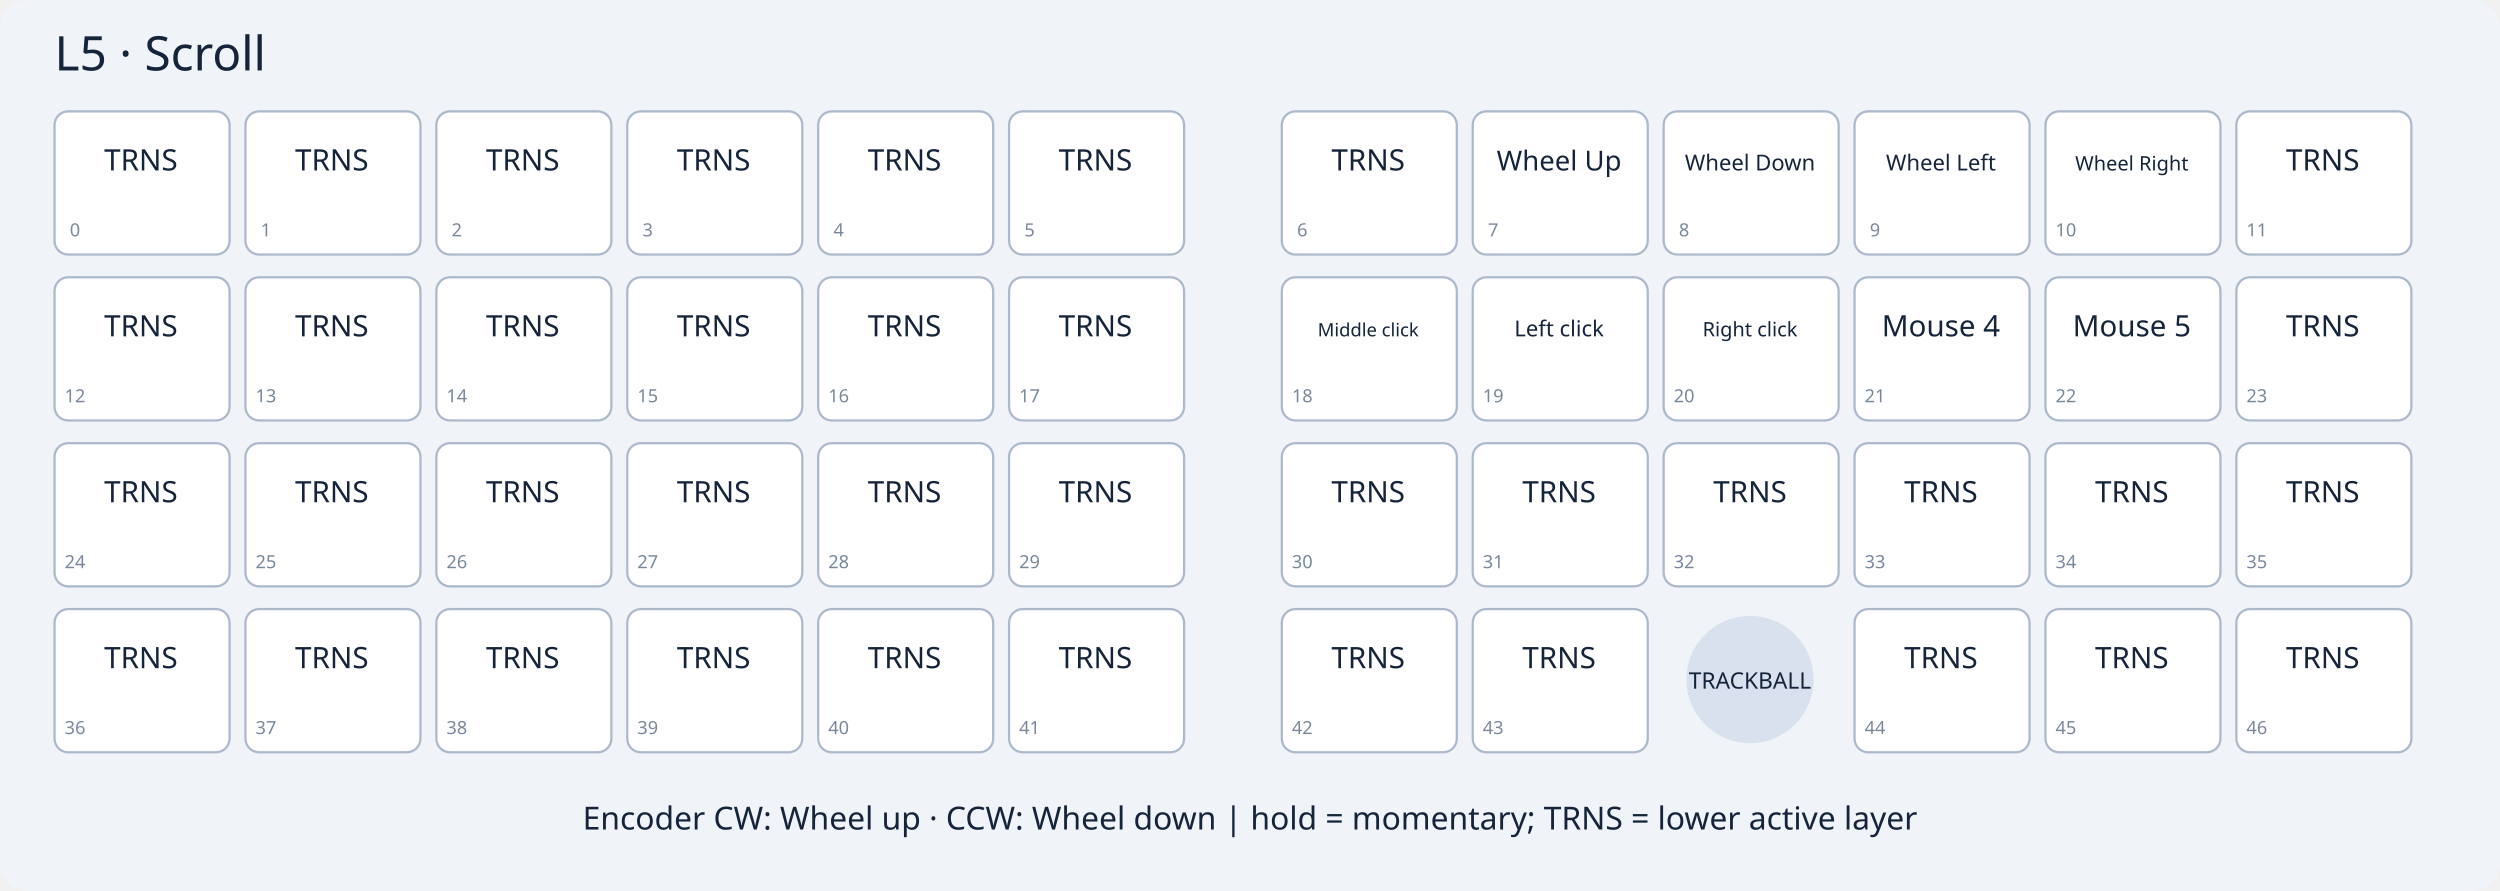
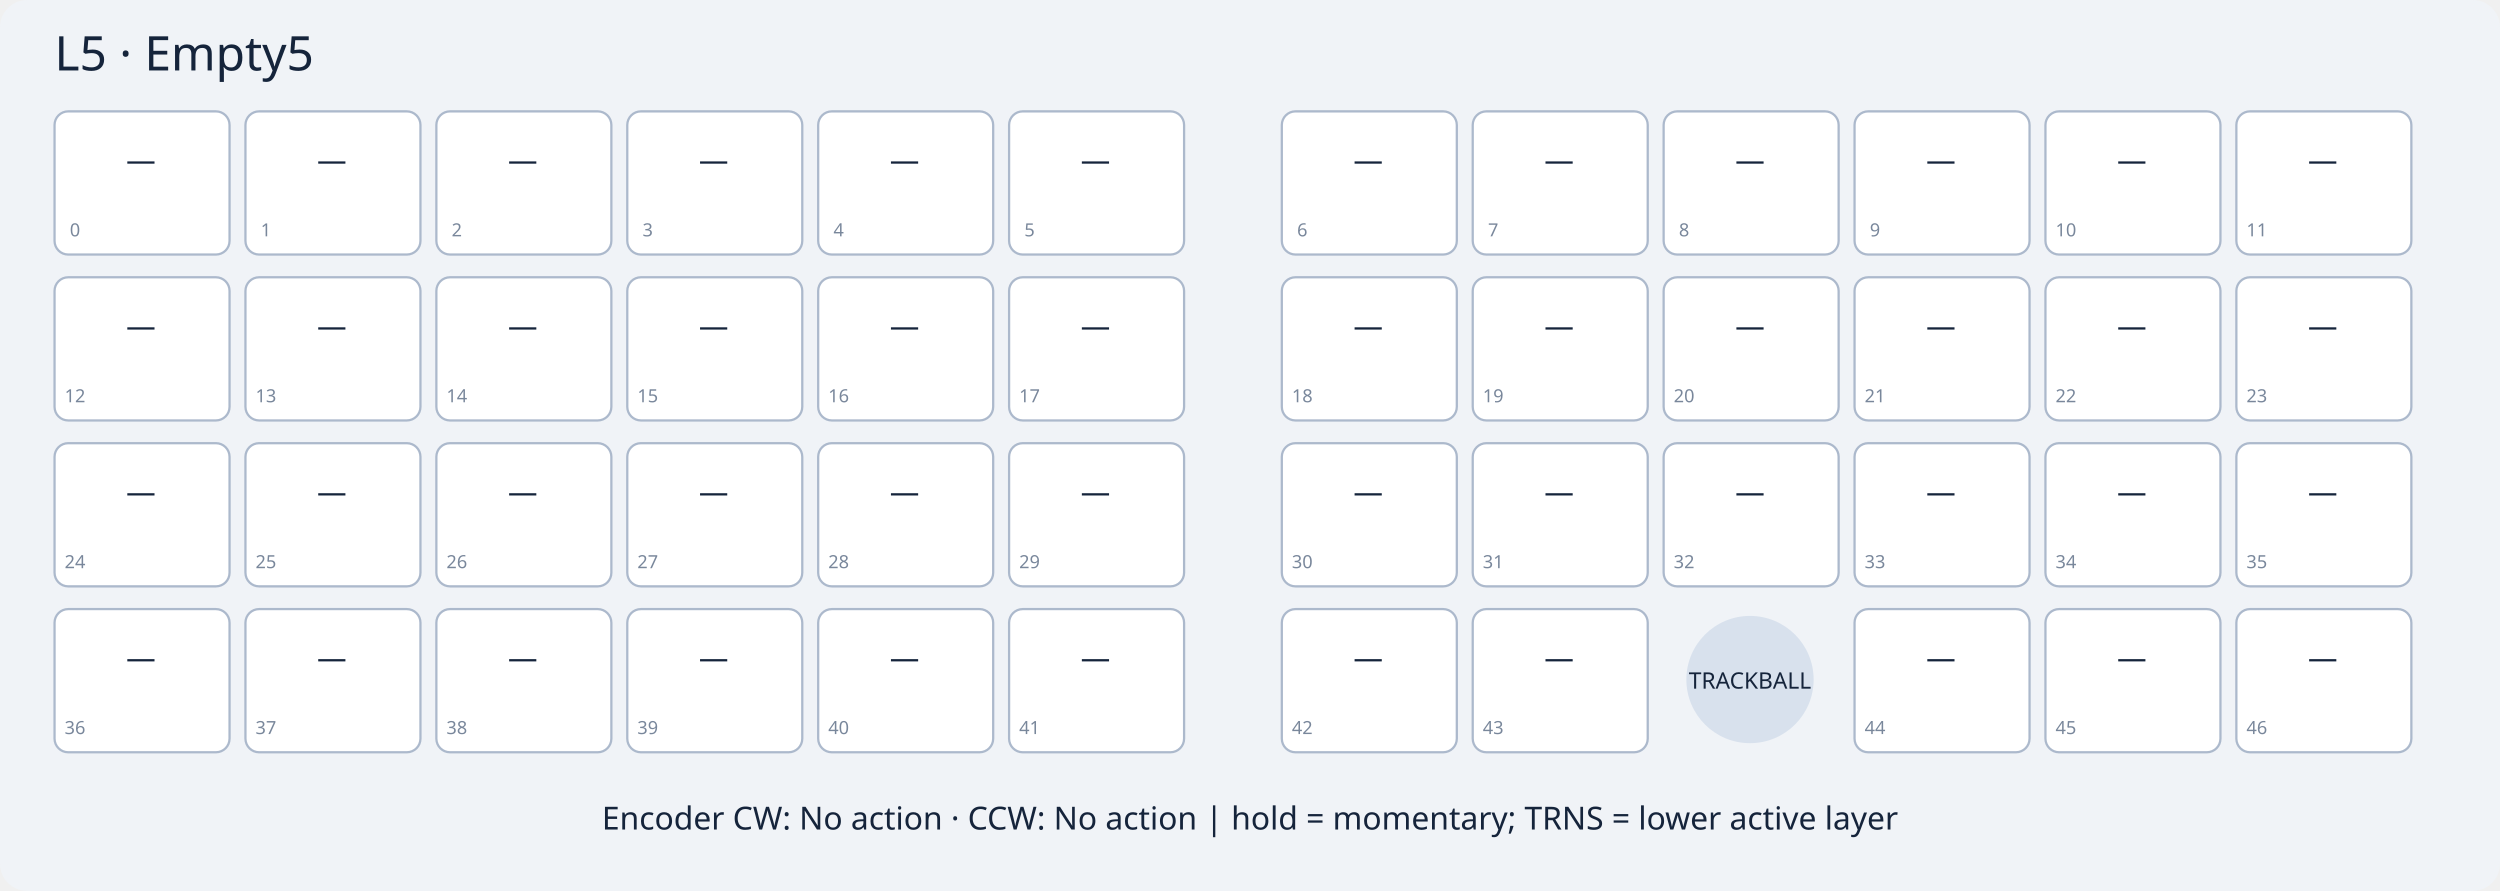
<svg xmlns="http://www.w3.org/2000/svg" width="1100" height="392" viewBox="0 0 1100 392">
  <rect width="1100" height="392" rx="12" fill="#f0f3f7" />
-   <text x="24" y="31" font-family="sans-serif" font-size="21" fill="#15243b">L5 · Scroll</text>
+   <text x="24" y="31" font-family="sans-serif" font-size="21" fill="#15243b">L5 · Empty5</text>
  <g font-family="sans-serif" fill="#15243b" text-anchor="middle">
    <g>
      <rect x="24" y="49" width="77" height="63" rx="6" fill="white" stroke="#acb9cc" />
-       <text x="62" y="75" font-size="13">TRNS</text>
+       <text x="62" y="75" font-size="13">—</text>
      <text x="33" y="104" font-size="8" fill="#79879b">0</text>
    </g>
    <g>
      <rect x="108" y="49" width="77" height="63" rx="6" fill="white" stroke="#acb9cc" />
-       <text x="146" y="75" font-size="13">TRNS</text>
+       <text x="146" y="75" font-size="13">—</text>
      <text x="117" y="104" font-size="8" fill="#79879b">1</text>
    </g>
    <g>
      <rect x="192" y="49" width="77" height="63" rx="6" fill="white" stroke="#acb9cc" />
-       <text x="230" y="75" font-size="13">TRNS</text>
+       <text x="230" y="75" font-size="13">—</text>
      <text x="201" y="104" font-size="8" fill="#79879b">2</text>
    </g>
    <g>
      <rect x="276" y="49" width="77" height="63" rx="6" fill="white" stroke="#acb9cc" />
-       <text x="314" y="75" font-size="13">TRNS</text>
+       <text x="314" y="75" font-size="13">—</text>
      <text x="285" y="104" font-size="8" fill="#79879b">3</text>
    </g>
    <g>
      <rect x="360" y="49" width="77" height="63" rx="6" fill="white" stroke="#acb9cc" />
-       <text x="398" y="75" font-size="13">TRNS</text>
+       <text x="398" y="75" font-size="13">—</text>
      <text x="369" y="104" font-size="8" fill="#79879b">4</text>
    </g>
    <g>
      <rect x="444" y="49" width="77" height="63" rx="6" fill="white" stroke="#acb9cc" />
-       <text x="482" y="75" font-size="13">TRNS</text>
+       <text x="482" y="75" font-size="13">—</text>
      <text x="453" y="104" font-size="8" fill="#79879b">5</text>
    </g>
    <g>
      <rect x="564" y="49" width="77" height="63" rx="6" fill="white" stroke="#acb9cc" />
-       <text x="602" y="75" font-size="13">TRNS</text>
+       <text x="602" y="75" font-size="13">—</text>
      <text x="573" y="104" font-size="8" fill="#79879b">6</text>
    </g>
    <g>
      <rect x="648" y="49" width="77" height="63" rx="6" fill="white" stroke="#acb9cc" />
-       <text x="686" y="75" font-size="12.1">Wheel Up</text>
+       <text x="686" y="75" font-size="13">—</text>
      <text x="657" y="104" font-size="8" fill="#79879b">7</text>
    </g>
    <g>
      <rect x="732" y="49" width="77" height="63" rx="6" fill="white" stroke="#acb9cc" />
-       <text x="770" y="75" font-size="9.7">Wheel Down</text>
+       <text x="770" y="75" font-size="13">—</text>
      <text x="741" y="104" font-size="8" fill="#79879b">8</text>
    </g>
    <g>
      <rect x="816" y="49" width="77" height="63" rx="6" fill="white" stroke="#acb9cc" />
-       <text x="854" y="75" font-size="9.7">Wheel Left</text>
+       <text x="854" y="75" font-size="13">—</text>
      <text x="825" y="104" font-size="8" fill="#79879b">9</text>
    </g>
    <g>
      <rect x="900" y="49" width="77" height="63" rx="6" fill="white" stroke="#acb9cc" />
-       <text x="938" y="75" font-size="8.8">Wheel Right</text>
+       <text x="938" y="75" font-size="13">—</text>
      <text x="909" y="104" font-size="8" fill="#79879b">10</text>
    </g>
    <g>
      <rect x="984" y="49" width="77" height="63" rx="6" fill="white" stroke="#acb9cc" />
-       <text x="1022" y="75" font-size="13">TRNS</text>
+       <text x="1022" y="75" font-size="13">—</text>
      <text x="993" y="104" font-size="8" fill="#79879b">11</text>
    </g>
    <g>
      <rect x="24" y="122" width="77" height="63" rx="6" fill="white" stroke="#acb9cc" />
-       <text x="62" y="148" font-size="13">TRNS</text>
+       <text x="62" y="148" font-size="13">—</text>
      <text x="33" y="177" font-size="8" fill="#79879b">12</text>
    </g>
    <g>
      <rect x="108" y="122" width="77" height="63" rx="6" fill="white" stroke="#acb9cc" />
-       <text x="146" y="148" font-size="13">TRNS</text>
+       <text x="146" y="148" font-size="13">—</text>
      <text x="117" y="177" font-size="8" fill="#79879b">13</text>
    </g>
    <g>
      <rect x="192" y="122" width="77" height="63" rx="6" fill="white" stroke="#acb9cc" />
-       <text x="230" y="148" font-size="13">TRNS</text>
+       <text x="230" y="148" font-size="13">—</text>
      <text x="201" y="177" font-size="8" fill="#79879b">14</text>
    </g>
    <g>
      <rect x="276" y="122" width="77" height="63" rx="6" fill="white" stroke="#acb9cc" />
-       <text x="314" y="148" font-size="13">TRNS</text>
+       <text x="314" y="148" font-size="13">—</text>
      <text x="285" y="177" font-size="8" fill="#79879b">15</text>
    </g>
    <g>
      <rect x="360" y="122" width="77" height="63" rx="6" fill="white" stroke="#acb9cc" />
-       <text x="398" y="148" font-size="13">TRNS</text>
+       <text x="398" y="148" font-size="13">—</text>
      <text x="369" y="177" font-size="8" fill="#79879b">16</text>
    </g>
    <g>
      <rect x="444" y="122" width="77" height="63" rx="6" fill="white" stroke="#acb9cc" />
-       <text x="482" y="148" font-size="13">TRNS</text>
+       <text x="482" y="148" font-size="13">—</text>
      <text x="453" y="177" font-size="8" fill="#79879b">17</text>
    </g>
    <g>
      <rect x="564" y="122" width="77" height="63" rx="6" fill="white" stroke="#acb9cc" />
-       <text x="602" y="148" font-size="8.1">Middle click</text>
+       <text x="602" y="148" font-size="13">—</text>
      <text x="573" y="177" font-size="8" fill="#79879b">18</text>
    </g>
    <g>
      <rect x="648" y="122" width="77" height="63" rx="6" fill="white" stroke="#acb9cc" />
-       <text x="686" y="148" font-size="9.7">Left click</text>
+       <text x="686" y="148" font-size="13">—</text>
      <text x="657" y="177" font-size="8" fill="#79879b">19</text>
    </g>
    <g>
      <rect x="732" y="122" width="77" height="63" rx="6" fill="white" stroke="#acb9cc" />
-       <text x="770" y="148" font-size="8.8">Right click</text>
+       <text x="770" y="148" font-size="13">—</text>
      <text x="741" y="177" font-size="8" fill="#79879b">20</text>
    </g>
    <g>
      <rect x="816" y="122" width="77" height="63" rx="6" fill="white" stroke="#acb9cc" />
-       <text x="854" y="148" font-size="13">Mouse 4</text>
+       <text x="854" y="148" font-size="13">—</text>
      <text x="825" y="177" font-size="8" fill="#79879b">21</text>
    </g>
    <g>
      <rect x="900" y="122" width="77" height="63" rx="6" fill="white" stroke="#acb9cc" />
-       <text x="938" y="148" font-size="13">Mouse 5</text>
+       <text x="938" y="148" font-size="13">—</text>
      <text x="909" y="177" font-size="8" fill="#79879b">22</text>
    </g>
    <g>
      <rect x="984" y="122" width="77" height="63" rx="6" fill="white" stroke="#acb9cc" />
-       <text x="1022" y="148" font-size="13">TRNS</text>
+       <text x="1022" y="148" font-size="13">—</text>
      <text x="993" y="177" font-size="8" fill="#79879b">23</text>
    </g>
    <g>
      <rect x="24" y="195" width="77" height="63" rx="6" fill="white" stroke="#acb9cc" />
-       <text x="62" y="221" font-size="13">TRNS</text>
+       <text x="62" y="221" font-size="13">—</text>
      <text x="33" y="250" font-size="8" fill="#79879b">24</text>
    </g>
    <g>
      <rect x="108" y="195" width="77" height="63" rx="6" fill="white" stroke="#acb9cc" />
-       <text x="146" y="221" font-size="13">TRNS</text>
+       <text x="146" y="221" font-size="13">—</text>
      <text x="117" y="250" font-size="8" fill="#79879b">25</text>
    </g>
    <g>
      <rect x="192" y="195" width="77" height="63" rx="6" fill="white" stroke="#acb9cc" />
-       <text x="230" y="221" font-size="13">TRNS</text>
+       <text x="230" y="221" font-size="13">—</text>
      <text x="201" y="250" font-size="8" fill="#79879b">26</text>
    </g>
    <g>
      <rect x="276" y="195" width="77" height="63" rx="6" fill="white" stroke="#acb9cc" />
-       <text x="314" y="221" font-size="13">TRNS</text>
+       <text x="314" y="221" font-size="13">—</text>
      <text x="285" y="250" font-size="8" fill="#79879b">27</text>
    </g>
    <g>
      <rect x="360" y="195" width="77" height="63" rx="6" fill="white" stroke="#acb9cc" />
-       <text x="398" y="221" font-size="13">TRNS</text>
+       <text x="398" y="221" font-size="13">—</text>
      <text x="369" y="250" font-size="8" fill="#79879b">28</text>
    </g>
    <g>
      <rect x="444" y="195" width="77" height="63" rx="6" fill="white" stroke="#acb9cc" />
-       <text x="482" y="221" font-size="13">TRNS</text>
+       <text x="482" y="221" font-size="13">—</text>
      <text x="453" y="250" font-size="8" fill="#79879b">29</text>
    </g>
    <g>
      <rect x="564" y="195" width="77" height="63" rx="6" fill="white" stroke="#acb9cc" />
-       <text x="602" y="221" font-size="13">TRNS</text>
+       <text x="602" y="221" font-size="13">—</text>
      <text x="573" y="250" font-size="8" fill="#79879b">30</text>
    </g>
    <g>
      <rect x="648" y="195" width="77" height="63" rx="6" fill="white" stroke="#acb9cc" />
-       <text x="686" y="221" font-size="13">TRNS</text>
+       <text x="686" y="221" font-size="13">—</text>
      <text x="657" y="250" font-size="8" fill="#79879b">31</text>
    </g>
    <g>
      <rect x="732" y="195" width="77" height="63" rx="6" fill="white" stroke="#acb9cc" />
-       <text x="770" y="221" font-size="13">TRNS</text>
+       <text x="770" y="221" font-size="13">—</text>
      <text x="741" y="250" font-size="8" fill="#79879b">32</text>
    </g>
    <g>
      <rect x="816" y="195" width="77" height="63" rx="6" fill="white" stroke="#acb9cc" />
-       <text x="854" y="221" font-size="13">TRNS</text>
+       <text x="854" y="221" font-size="13">—</text>
      <text x="825" y="250" font-size="8" fill="#79879b">33</text>
    </g>
    <g>
      <rect x="900" y="195" width="77" height="63" rx="6" fill="white" stroke="#acb9cc" />
-       <text x="938" y="221" font-size="13">TRNS</text>
+       <text x="938" y="221" font-size="13">—</text>
      <text x="909" y="250" font-size="8" fill="#79879b">34</text>
    </g>
    <g>
      <rect x="984" y="195" width="77" height="63" rx="6" fill="white" stroke="#acb9cc" />
-       <text x="1022" y="221" font-size="13">TRNS</text>
+       <text x="1022" y="221" font-size="13">—</text>
      <text x="993" y="250" font-size="8" fill="#79879b">35</text>
    </g>
    <g>
      <rect x="24" y="268" width="77" height="63" rx="6" fill="white" stroke="#acb9cc" />
-       <text x="62" y="294" font-size="13">TRNS</text>
+       <text x="62" y="294" font-size="13">—</text>
      <text x="33" y="323" font-size="8" fill="#79879b">36</text>
    </g>
    <g>
      <rect x="108" y="268" width="77" height="63" rx="6" fill="white" stroke="#acb9cc" />
-       <text x="146" y="294" font-size="13">TRNS</text>
+       <text x="146" y="294" font-size="13">—</text>
      <text x="117" y="323" font-size="8" fill="#79879b">37</text>
    </g>
    <g>
      <rect x="192" y="268" width="77" height="63" rx="6" fill="white" stroke="#acb9cc" />
-       <text x="230" y="294" font-size="13">TRNS</text>
+       <text x="230" y="294" font-size="13">—</text>
      <text x="201" y="323" font-size="8" fill="#79879b">38</text>
    </g>
    <g>
      <rect x="276" y="268" width="77" height="63" rx="6" fill="white" stroke="#acb9cc" />
-       <text x="314" y="294" font-size="13">TRNS</text>
+       <text x="314" y="294" font-size="13">—</text>
      <text x="285" y="323" font-size="8" fill="#79879b">39</text>
    </g>
    <g>
      <rect x="360" y="268" width="77" height="63" rx="6" fill="white" stroke="#acb9cc" />
-       <text x="398" y="294" font-size="13">TRNS</text>
+       <text x="398" y="294" font-size="13">—</text>
      <text x="369" y="323" font-size="8" fill="#79879b">40</text>
    </g>
    <g>
      <rect x="444" y="268" width="77" height="63" rx="6" fill="white" stroke="#acb9cc" />
-       <text x="482" y="294" font-size="13">TRNS</text>
+       <text x="482" y="294" font-size="13">—</text>
      <text x="453" y="323" font-size="8" fill="#79879b">41</text>
    </g>
    <g>
      <rect x="564" y="268" width="77" height="63" rx="6" fill="white" stroke="#acb9cc" />
-       <text x="602" y="294" font-size="13">TRNS</text>
+       <text x="602" y="294" font-size="13">—</text>
      <text x="573" y="323" font-size="8" fill="#79879b">42</text>
    </g>
    <g>
      <rect x="648" y="268" width="77" height="63" rx="6" fill="white" stroke="#acb9cc" />
-       <text x="686" y="294" font-size="13">TRNS</text>
+       <text x="686" y="294" font-size="13">—</text>
      <text x="657" y="323" font-size="8" fill="#79879b">43</text>
    </g>
    <circle cx="770" cy="299" r="28" fill="#d8e1ed" />
    <text x="770" y="303" font-size="10">TRACKBALL</text>
    <g>
      <rect x="816" y="268" width="77" height="63" rx="6" fill="white" stroke="#acb9cc" />
-       <text x="854" y="294" font-size="13">TRNS</text>
+       <text x="854" y="294" font-size="13">—</text>
      <text x="825" y="323" font-size="8" fill="#79879b">44</text>
    </g>
    <g>
      <rect x="900" y="268" width="77" height="63" rx="6" fill="white" stroke="#acb9cc" />
-       <text x="938" y="294" font-size="13">TRNS</text>
+       <text x="938" y="294" font-size="13">—</text>
      <text x="909" y="323" font-size="8" fill="#79879b">45</text>
    </g>
    <g>
      <rect x="984" y="268" width="77" height="63" rx="6" fill="white" stroke="#acb9cc" />
-       <text x="1022" y="294" font-size="13">TRNS</text>
+       <text x="1022" y="294" font-size="13">—</text>
      <text x="993" y="323" font-size="8" fill="#79879b">46</text>
    </g>
-     <text x="550" y="365" font-size="14">Encoder CW: Wheel up · CCW: Wheel down | hold = momentary; TRNS = lower active layer</text>
+     <text x="550" y="365" font-size="14">Encoder CW: No action · CCW: No action | hold = momentary; TRNS = lower active layer</text>
  </g>
</svg>
